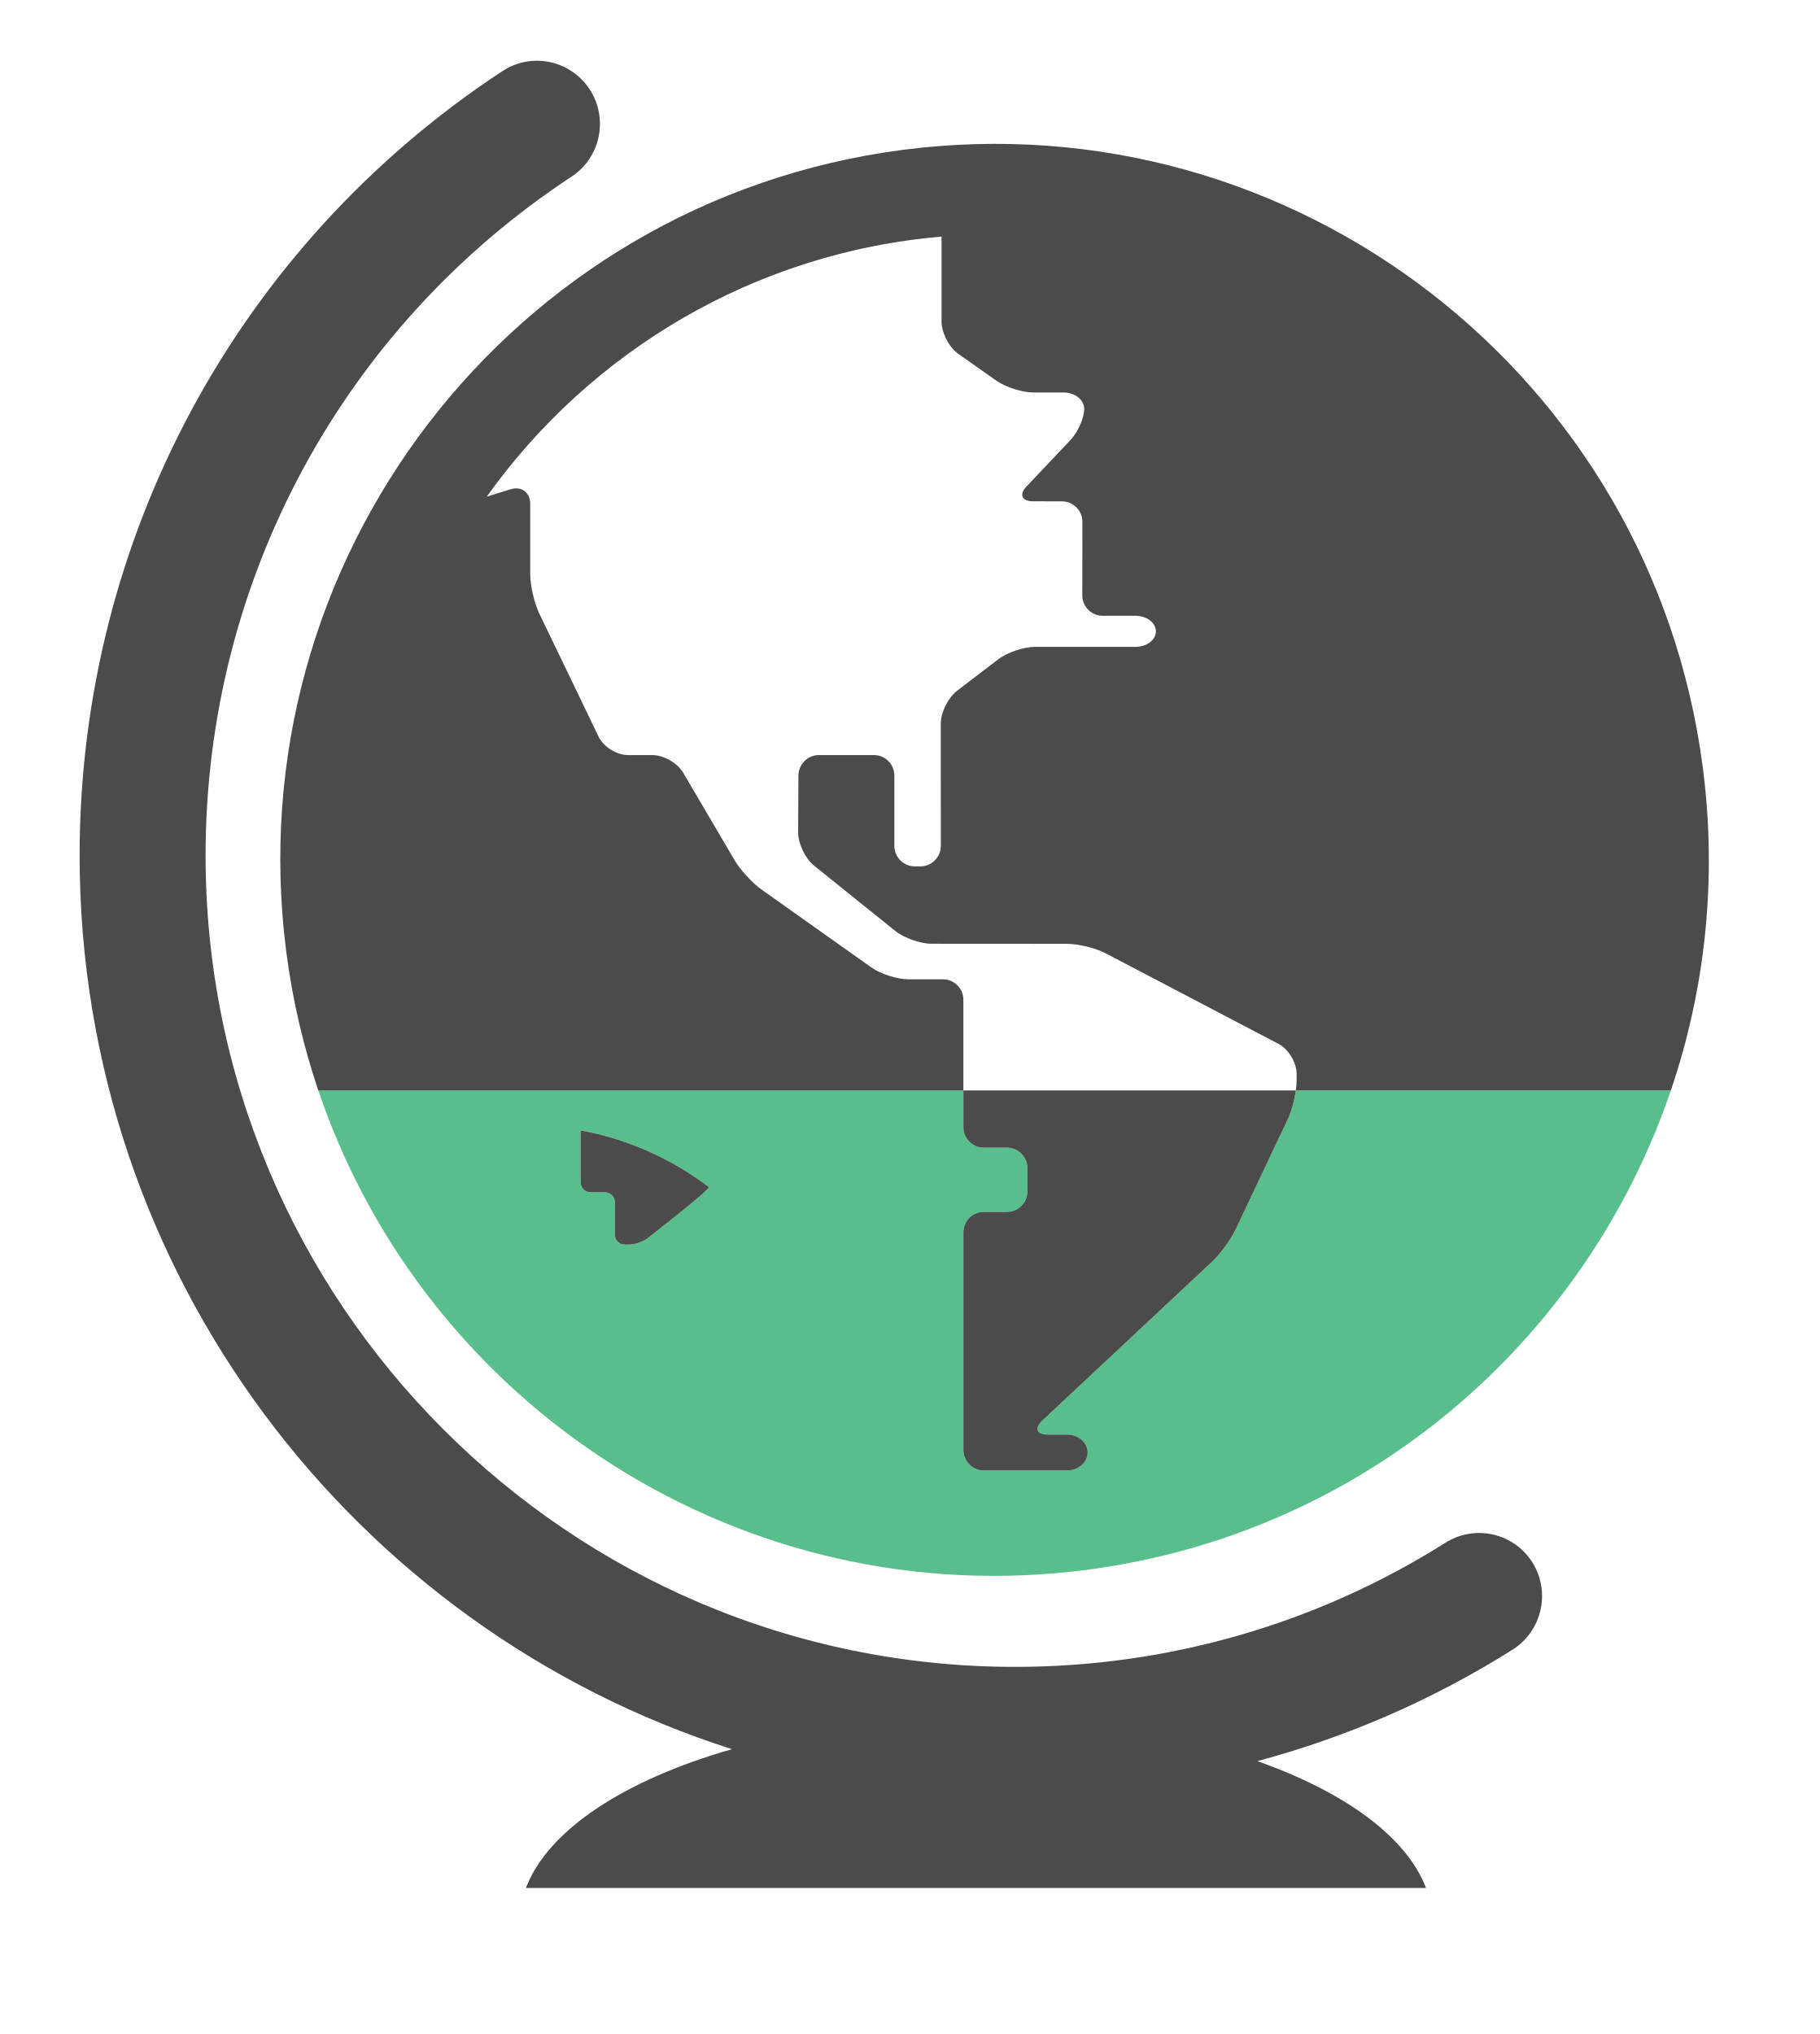
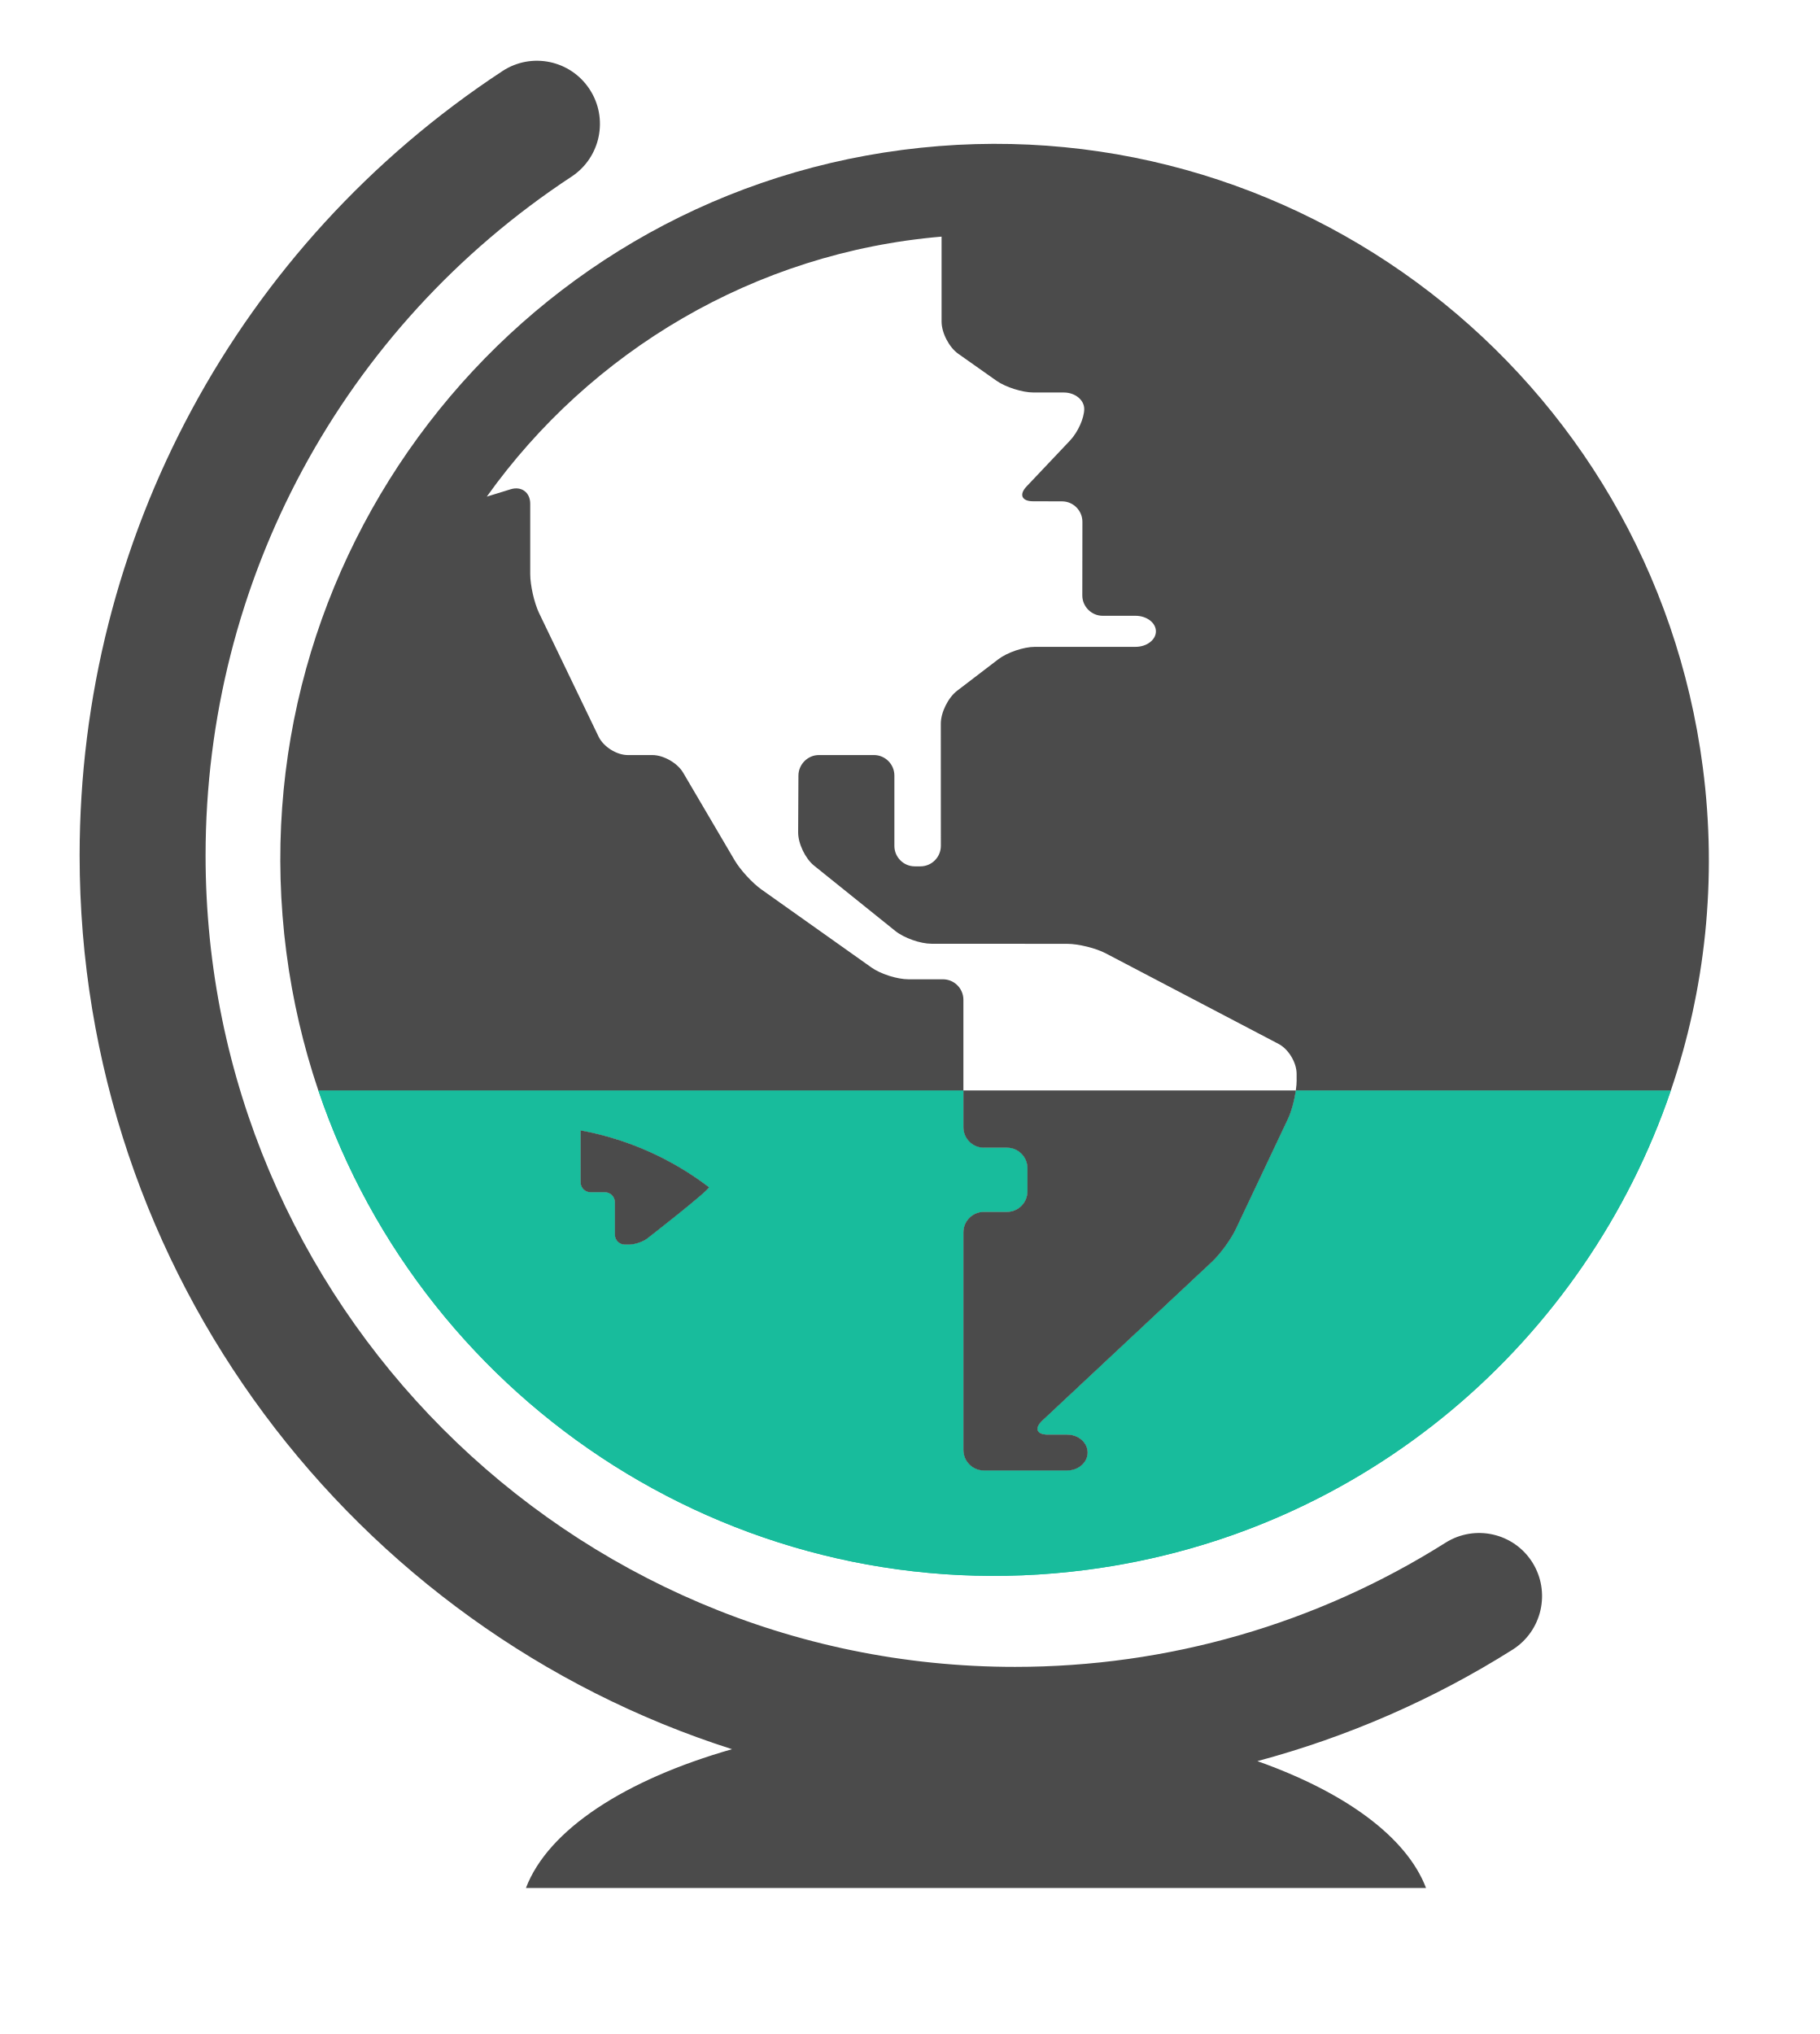
- <svg xmlns="http://www.w3.org/2000/svg" xmlns:xlink="http://www.w3.org/1999/xlink" version="1.1" id="Layer_1" x="0px" y="0px" width="186.182px" height="208.091px" viewBox="0 0 186.182 208.091" enable-background="new 0 0 186.182 208.091" xml:space="preserve">
+ <svg xmlns="http://www.w3.org/2000/svg" xmlns:xlink="http://www.w3.org/1999/xlink" version="1.1" id="Layer_1" x="0px" y="0px" width="186.182px" height="208.09px" viewBox="0 0 186.182 208.09" enable-background="new 0 0 186.182 208.09" xml:space="preserve">
  <g>
    <g>
      <defs>
-         <rect id="SVGID_1_" x="-65.89" y="-1628.379" width="1024" height="2655" />
+         <rect id="SVGID_1_" x="-65.89" y="-1628.379" width="1024.001" height="2655" />
      </defs>
      <clipPath id="SVGID_2_">
        <use xlink:href="#SVGID_1_" overflow="visible" />
      </clipPath>
      <g clip-path="url(#SVGID_2_)">
-         <defs>
-           <path id="SVGID_3_" d="M156.777,159.85c-1.898-3.019-5.876-3.921-8.891-2.022c-13.168,8.312-28.4,12.704-44.044,12.704      c-45.661,0-82.81-37.24-82.81-83.01c0-28.068,13.995-54.029,37.439-69.449c2.974-1.956,3.806-5.961,1.849-8.941      c-1.956-2.984-5.942-3.814-8.921-1.857C24.313,25.087,8.146,55.089,8.146,87.523c0,42.774,28.086,79.1,66.744,91.429      c-10.935,3.123-18.81,8.227-21.084,14.201h92.088c-1.997-5.244-8.334-9.823-17.254-12.979      c9.188-2.465,17.992-6.284,26.118-11.411C157.763,166.854,158.666,162.874,156.777,159.85" />
-         </defs>
-         <clipPath id="SVGID_4_">
-           <use xlink:href="#SVGID_3_" overflow="visible" />
-         </clipPath>
-         <rect x="3.146" y="1.214" clip-path="url(#SVGID_4_)" fill="#4B4B4B" width="159.618" height="196.939" />
+         <g>
+           <defs>
+             <path id="SVGID_3_" d="M156.777,159.85c-1.897-3.02-5.876-3.921-8.891-2.021c-13.168,8.312-28.4,12.703-44.044,12.703       c-45.661,0-82.81-37.24-82.81-83.01c0-28.068,13.994-54.029,37.438-69.449c2.974-1.956,3.806-5.961,1.849-8.941       c-1.956-2.984-5.941-3.814-8.921-1.857C24.313,25.087,8.146,55.089,8.146,87.523c0,42.774,28.086,79.101,66.744,91.429       c-10.935,3.123-18.81,8.228-21.084,14.201h92.088c-1.997-5.244-8.334-9.822-17.254-12.979       c9.188-2.465,17.992-6.284,26.118-11.411C157.763,166.854,158.666,162.874,156.777,159.85" />
+           </defs>
+           <clipPath id="SVGID_4_">
+             <use xlink:href="#SVGID_3_" overflow="visible" />
+           </clipPath>
+           <rect x="3.146" y="1.214" clip-path="url(#SVGID_4_)" fill="#4B4B4B" width="159.618" height="196.939" />
+         </g>
      </g>
-     </g>
-     <g>
-       <defs>
-         <rect id="SVGID_5_" x="-65.89" y="-1628.379" width="1024" height="2655" />
-       </defs>
-       <clipPath id="SVGID_6_">
-         <use xlink:href="#SVGID_5_" overflow="visible" />
-       </clipPath>
-       <g clip-path="url(#SVGID_6_)">
-         <defs>
-           <path id="SVGID_7_" d="M59.396,115.642c4.868,0.898,9.347,2.927,13.141,5.816c-0.132,0.438-6.344,5.265-6.344,5.265      c-0.452,0.333-1.278,0.604-1.836,0.604h-0.438c-0.559,0-1.016-0.458-1.016-1.02v-3.314c0-0.561-0.457-1.02-1.018-1.02h-1.473      c-0.559,0-1.017-0.459-1.017-1.019V115.642z M111.188,160.602c28.532-3.724,51.057-23.478,59.753-49.045h-38.369      c-0.144,1.016-0.453,2.165-0.809,2.918l-5.335,11.281c-0.494,1.04-1.584,2.531-2.422,3.322l-17.371,16.256      c-0.835,0.786-0.585,1.432,0.562,1.432h1.991c1.146,0,2.085,0.823,2.085,1.834s-0.939,1.836-2.085,1.836h-8.539      c-1.148,0-2.087-0.944-2.087-2.098v-22.265c0-1.157,0.939-2.093,2.087-2.093h2.373c1.15,0,2.09-0.943,2.09-2.093v-2.377      c0-1.153-0.94-2.097-2.09-2.097h-2.373c-1.148,0-2.087-0.939-2.087-2.09v-3.768H32.566      C43.518,143.947,76.06,165.188,111.188,160.602z" />
-         </defs>
-         <clipPath id="SVGID_8_">
-           <use xlink:href="#SVGID_7_" overflow="visible" />
-         </clipPath>
-         <rect x="27.566" y="106.557" clip-path="url(#SVGID_8_)" fill="#58BE8B" width="148.375" height="59.666" />
-       </g>
-     </g>
-     <g>
-       <defs>
-         <rect id="SVGID_9_" x="-65.89" y="-1628.379" width="1024" height="2655" />
-       </defs>
-       <clipPath id="SVGID_10_">
-         <use xlink:href="#SVGID_9_" overflow="visible" />
-       </clipPath>
-       <g clip-path="url(#SVGID_10_)">
-         <defs>
-           <path id="SVGID_11_" d="M60.413,121.974h1.473c0.562,0,1.018,0.459,1.018,1.02v3.314c0,0.562,0.457,1.02,1.016,1.02h0.438      c0.558,0,1.384-0.271,1.836-0.604c0,0,6.212-4.827,6.344-5.265c-3.794-2.89-8.273-4.918-13.141-5.816v5.313      C59.396,121.515,59.854,121.974,60.413,121.974" />
-         </defs>
-         <clipPath id="SVGID_12_">
-           <use xlink:href="#SVGID_11_" overflow="visible" />
-         </clipPath>
-         <rect x="54.396" y="110.642" clip-path="url(#SVGID_12_)" fill="#4B4B4B" width="23.141" height="21.686" />
-       </g>
-     </g>
-     <g>
-       <defs>
-         <rect id="SVGID_13_" x="-65.89" y="-1628.379" width="1024" height="2655" />
-       </defs>
-       <clipPath id="SVGID_14_">
-         <use xlink:href="#SVGID_13_" overflow="visible" />
-       </clipPath>
-       <g clip-path="url(#SVGID_14_)">
-         <defs>
-           <path id="SVGID_15_" d="M98.562,115.324c0,1.15,0.939,2.09,2.087,2.09h2.373c1.15,0,2.09,0.943,2.09,2.097v2.377      c0,1.149-0.94,2.093-2.09,2.093h-2.373c-1.148,0-2.087,0.936-2.087,2.093v22.265c0,1.153,0.939,2.098,2.087,2.098h8.539      c1.146,0,2.085-0.825,2.085-1.836s-0.939-1.834-2.085-1.834h-1.991c-1.146,0-1.397-0.646-0.562-1.432l17.371-16.256      c0.838-0.791,1.928-2.282,2.422-3.322l5.335-11.281c0.356-0.753,0.665-1.902,0.809-2.918h-34.01V115.324" />
-         </defs>
-         <clipPath id="SVGID_16_">
-           <use xlink:href="#SVGID_15_" overflow="visible" />
-         </clipPath>
-         <rect x="93.562" y="106.557" clip-path="url(#SVGID_16_)" fill="#4B4B4B" width="44.01" height="48.879" />
-       </g>
-     </g>
-     <g>
-       <defs>
-         <rect id="SVGID_17_" x="-65.89" y="-1628.379" width="1024" height="2655" />
-       </defs>
-       <clipPath id="SVGID_18_">
-         <use xlink:href="#SVGID_17_" overflow="visible" />
-       </clipPath>
-       <g clip-path="url(#SVGID_18_)">
-         <defs>
-           <path id="SVGID_19_" d="M98.562,102.278c0-1.148-0.939-2.09-2.09-2.09h-3.531c-1.146,0-2.857-0.545-3.792-1.212l-11.233-7.966      c-0.936-0.662-2.185-2.019-2.766-3.013l-5.257-8.945c-0.582-0.991-1.999-1.804-3.147-1.804h-2.512      c-1.148,0-2.496-0.85-2.994-1.885l-6.09-12.644c-0.491-1.034-0.905-2.823-0.905-3.979v-7.207c0-1.152-0.897-1.819-1.995-1.481      l-2.449,0.756c10.6-14.853,27.366-24.974,46.528-26.6v8.694c0,1.147,0.768,2.632,1.707,3.292l3.909,2.758      c0.939,0.659,2.646,1.203,3.796,1.203h3.093c1.151,0,2.09,0.76,2.09,1.689c0,0.928-0.649,2.369-1.439,3.209l-4.457,4.71      c-0.797,0.833-0.501,1.519,0.649,1.521l2.975,0.008c1.146,0.001,2.085,0.943,2.085,2.097l-0.01,7.52      c-0.004,1.148,0.937,2.091,2.085,2.091h3.358c1.146,0,2.087,0.715,2.087,1.591c0,0.873-0.941,1.587-2.087,1.587h-10.297      c-1.143,0-2.833,0.572-3.742,1.27l-4.219,3.225c-0.909,0.697-1.662,2.21-1.662,3.362l0.005,12.504      c0,1.151-0.939,2.094-2.085,2.094h-0.585c-1.146,0-2.085-0.942-2.085-2.094v-7.199c0-1.15-0.937-2.093-2.087-2.093h-5.633      c-1.141,0-2.085,0.942-2.095,2.093l-0.029,5.811c-0.005,1.15,0.728,2.68,1.623,3.404l8.31,6.683      c0.895,0.723,2.567,1.312,3.712,1.313l13.881,0.008c1.146,0.002,2.92,0.439,3.939,0.972l17.682,9.266      c1.018,0.531,1.849,1.909,1.849,3.063v0.633h0.005c0,0.316-0.032,0.682-0.086,1.065h38.369      c3.501-10.295,4.765-21.531,3.269-33.045c-5.211-40.112-41.873-68.398-81.893-63.175c-40.019,5.227-68.231,41.981-63.021,82.091      c0.637,4.899,1.746,9.621,3.27,14.129h65.996V102.278" />
-         </defs>
-         <clipPath id="SVGID_20_">
-           <use xlink:href="#SVGID_19_" overflow="visible" />
-         </clipPath>
-         <rect x="23.677" y="9.716" clip-path="url(#SVGID_20_)" fill="#4B4B4B" width="156.152" height="106.841" />
+       <g clip-path="url(#SVGID_2_)">
+         <g>
+           <defs>
+             <rect id="SVGID_5_" x="-65.89" y="-1628.379" width="1024.001" height="2655" />
+           </defs>
+           <clipPath id="SVGID_6_">
+             <use xlink:href="#SVGID_5_" overflow="visible" />
+           </clipPath>
+           <g clip-path="url(#SVGID_6_)">
+             <g>
+               <defs>
+                 <path id="SVGID_7_" d="M59.396,115.642c4.868,0.897,9.348,2.927,13.142,5.815c-0.133,0.438-6.345,5.266-6.345,5.266         c-0.451,0.333-1.277,0.604-1.836,0.604h-0.438c-0.56,0-1.017-0.457-1.017-1.02v-3.314c0-0.561-0.457-1.02-1.018-1.02h-1.473         c-0.56,0-1.018-0.459-1.018-1.02L59.396,115.642L59.396,115.642z M111.188,160.602c28.532-3.725,51.058-23.479,59.753-49.045         h-38.369c-0.144,1.016-0.452,2.165-0.809,2.918l-5.335,11.281c-0.494,1.039-1.584,2.531-2.422,3.322l-17.371,16.256         c-0.835,0.785-0.585,1.432,0.562,1.432h1.991c1.146,0,2.085,0.822,2.085,1.834c0,1.011-0.938,1.836-2.085,1.836h-8.539         c-1.147,0-2.087-0.943-2.087-2.098v-22.266c0-1.156,0.939-2.093,2.087-2.093h2.373c1.15,0,2.09-0.942,2.09-2.093v-2.377         c0-1.153-0.939-2.098-2.09-2.098h-2.373c-1.147,0-2.087-0.938-2.087-2.09v-3.768H32.566         C43.518,143.948,76.06,165.188,111.188,160.602z" />
+               </defs>
+               <use xlink:href="#SVGID_7_" overflow="visible" fill="#18BC9C" />
+               <clipPath id="SVGID_8_">
+                 <use xlink:href="#SVGID_7_" overflow="visible" />
+               </clipPath>
+               <rect x="27.566" y="106.557" clip-path="url(#SVGID_8_)" fill="#18BC9C" width="148.375" height="59.666" />
+             </g>
+           </g>
+           <g clip-path="url(#SVGID_6_)">
+             <g>
+               <defs>
+                 <rect id="SVGID_9_" x="-65.89" y="-1628.379" width="1024.001" height="2655" />
+               </defs>
+               <clipPath id="SVGID_10_">
+                 <use xlink:href="#SVGID_9_" overflow="visible" />
+               </clipPath>
+               <g clip-path="url(#SVGID_10_)">
+                 <g>
+                   <defs>
+                     <path id="SVGID_11_" d="M60.413,121.974h1.473c0.562,0,1.018,0.459,1.018,1.021v3.313c0,0.562,0.457,1.021,1.017,1.021           h0.438c0.559,0,1.385-0.271,1.836-0.604c0,0,6.212-4.827,6.345-5.265c-3.794-2.891-8.273-4.918-13.142-5.816v5.312           C59.396,121.515,59.854,121.974,60.413,121.974" />
+                   </defs>
+                   <clipPath id="SVGID_12_">
+                     <use xlink:href="#SVGID_11_" overflow="visible" />
+                   </clipPath>
+                   <rect x="54.396" y="110.642" clip-path="url(#SVGID_12_)" fill="#4B4B4B" width="23.142" height="21.687" />
+                 </g>
+               </g>
+               <g clip-path="url(#SVGID_10_)">
+                 <g>
+                   <defs>
+                     <rect id="SVGID_13_" x="-65.89" y="-1628.379" width="1024.001" height="2655" />
+                   </defs>
+                   <clipPath id="SVGID_14_">
+                     <use xlink:href="#SVGID_13_" overflow="visible" />
+                   </clipPath>
+                   <g clip-path="url(#SVGID_14_)">
+                     <g>
+                       <defs>
+                         <path id="SVGID_15_" d="M98.562,115.325c0,1.149,0.939,2.09,2.087,2.09h2.373c1.15,0,2.09,0.942,2.09,2.096v2.378             c0,1.149-0.939,2.093-2.09,2.093h-2.373c-1.147,0-2.087,0.936-2.087,2.094v22.264c0,1.154,0.939,2.099,2.087,2.099h8.539             c1.146,0,2.085-0.825,2.085-1.836s-0.938-1.834-2.085-1.834h-1.991c-1.146,0-1.396-0.646-0.562-1.433l17.371-16.256             c0.838-0.791,1.928-2.281,2.422-3.322l5.335-11.28c0.356-0.753,0.665-1.901,0.809-2.918h-34.01V115.325" />
+                       </defs>
+                       <clipPath id="SVGID_16_">
+                         <use xlink:href="#SVGID_15_" overflow="visible" />
+                       </clipPath>
+                       <rect x="93.562" y="106.557" clip-path="url(#SVGID_16_)" fill="#4B4B4B" width="44.01" height="48.879" />
+                     </g>
+                   </g>
+                   <g clip-path="url(#SVGID_14_)">
+                     <g>
+                       <defs>
+                         <rect id="SVGID_17_" x="-65.89" y="-1628.379" width="1024.001" height="2655" />
+                       </defs>
+                       <clipPath id="SVGID_18_">
+                         <use xlink:href="#SVGID_17_" overflow="visible" />
+                       </clipPath>
+                       <g clip-path="url(#SVGID_18_)">
+                         <g>
+                           <defs>
+                             <path id="SVGID_19_" d="M98.562,102.278c0-1.148-0.938-2.09-2.09-2.09h-3.531c-1.146,0-2.856-0.545-3.792-1.212               L77.916,91.01c-0.937-0.662-2.186-2.019-2.767-3.013l-5.257-8.945c-0.582-0.991-1.999-1.804-3.146-1.804h-2.513               c-1.147,0-2.496-0.85-2.993-1.885L55.15,62.719c-0.49-1.034-0.904-2.823-0.904-3.979v-7.207               c0-1.152-0.897-1.819-1.995-1.481l-2.449,0.756c10.6-14.853,27.366-24.974,46.528-26.6v8.694               c0,1.147,0.768,2.632,1.707,3.292l3.908,2.758c0.939,0.659,2.646,1.203,3.797,1.203h3.093c1.15,0,2.09,0.76,2.09,1.688               c0,0.928-0.649,2.369-1.439,3.209l-4.457,4.71c-0.797,0.833-0.501,1.519,0.649,1.521l2.975,0.008               c1.146,0.001,2.085,0.943,2.085,2.097l-0.01,7.52c-0.004,1.148,0.938,2.091,2.085,2.091h3.358               c1.146,0,2.087,0.715,2.087,1.591c0,0.873-0.941,1.587-2.087,1.587h-10.297c-1.144,0-2.833,0.572-3.742,1.271               l-4.219,3.225c-0.909,0.697-1.662,2.21-1.662,3.362l0.005,12.504c0,1.151-0.939,2.094-2.085,2.094h-0.585               c-1.146,0-2.085-0.942-2.085-2.094V79.34c0-1.15-0.938-2.093-2.087-2.093H83.78c-1.141,0-2.085,0.942-2.095,2.093               l-0.029,5.811c-0.005,1.15,0.729,2.68,1.623,3.404l8.311,6.683c0.895,0.723,2.566,1.312,3.712,1.313l13.881,0.008               c1.146,0.002,2.92,0.439,3.939,0.972l17.682,9.266c1.018,0.531,1.849,1.908,1.849,3.062v0.633h0.006               c0,0.316-0.032,0.682-0.087,1.065h38.369c3.501-10.295,4.766-21.531,3.27-33.045               c-5.211-40.112-41.873-68.398-81.894-63.175c-40.019,5.227-68.23,41.981-63.021,82.091               c0.637,4.899,1.746,9.62,3.27,14.129h65.996L98.562,102.278" />
+                           </defs>
+                           <clipPath id="SVGID_20_">
+                             <use xlink:href="#SVGID_19_" overflow="visible" />
+                           </clipPath>
+                           <rect x="23.677" y="9.716" clip-path="url(#SVGID_20_)" fill="#4B4B4B" width="156.152" height="106.841" />
+                         </g>
+                       </g>
+                     </g>
+                   </g>
+                 </g>
+               </g>
+             </g>
+           </g>
+         </g>
      </g>
    </g>
  </g>
</svg>
